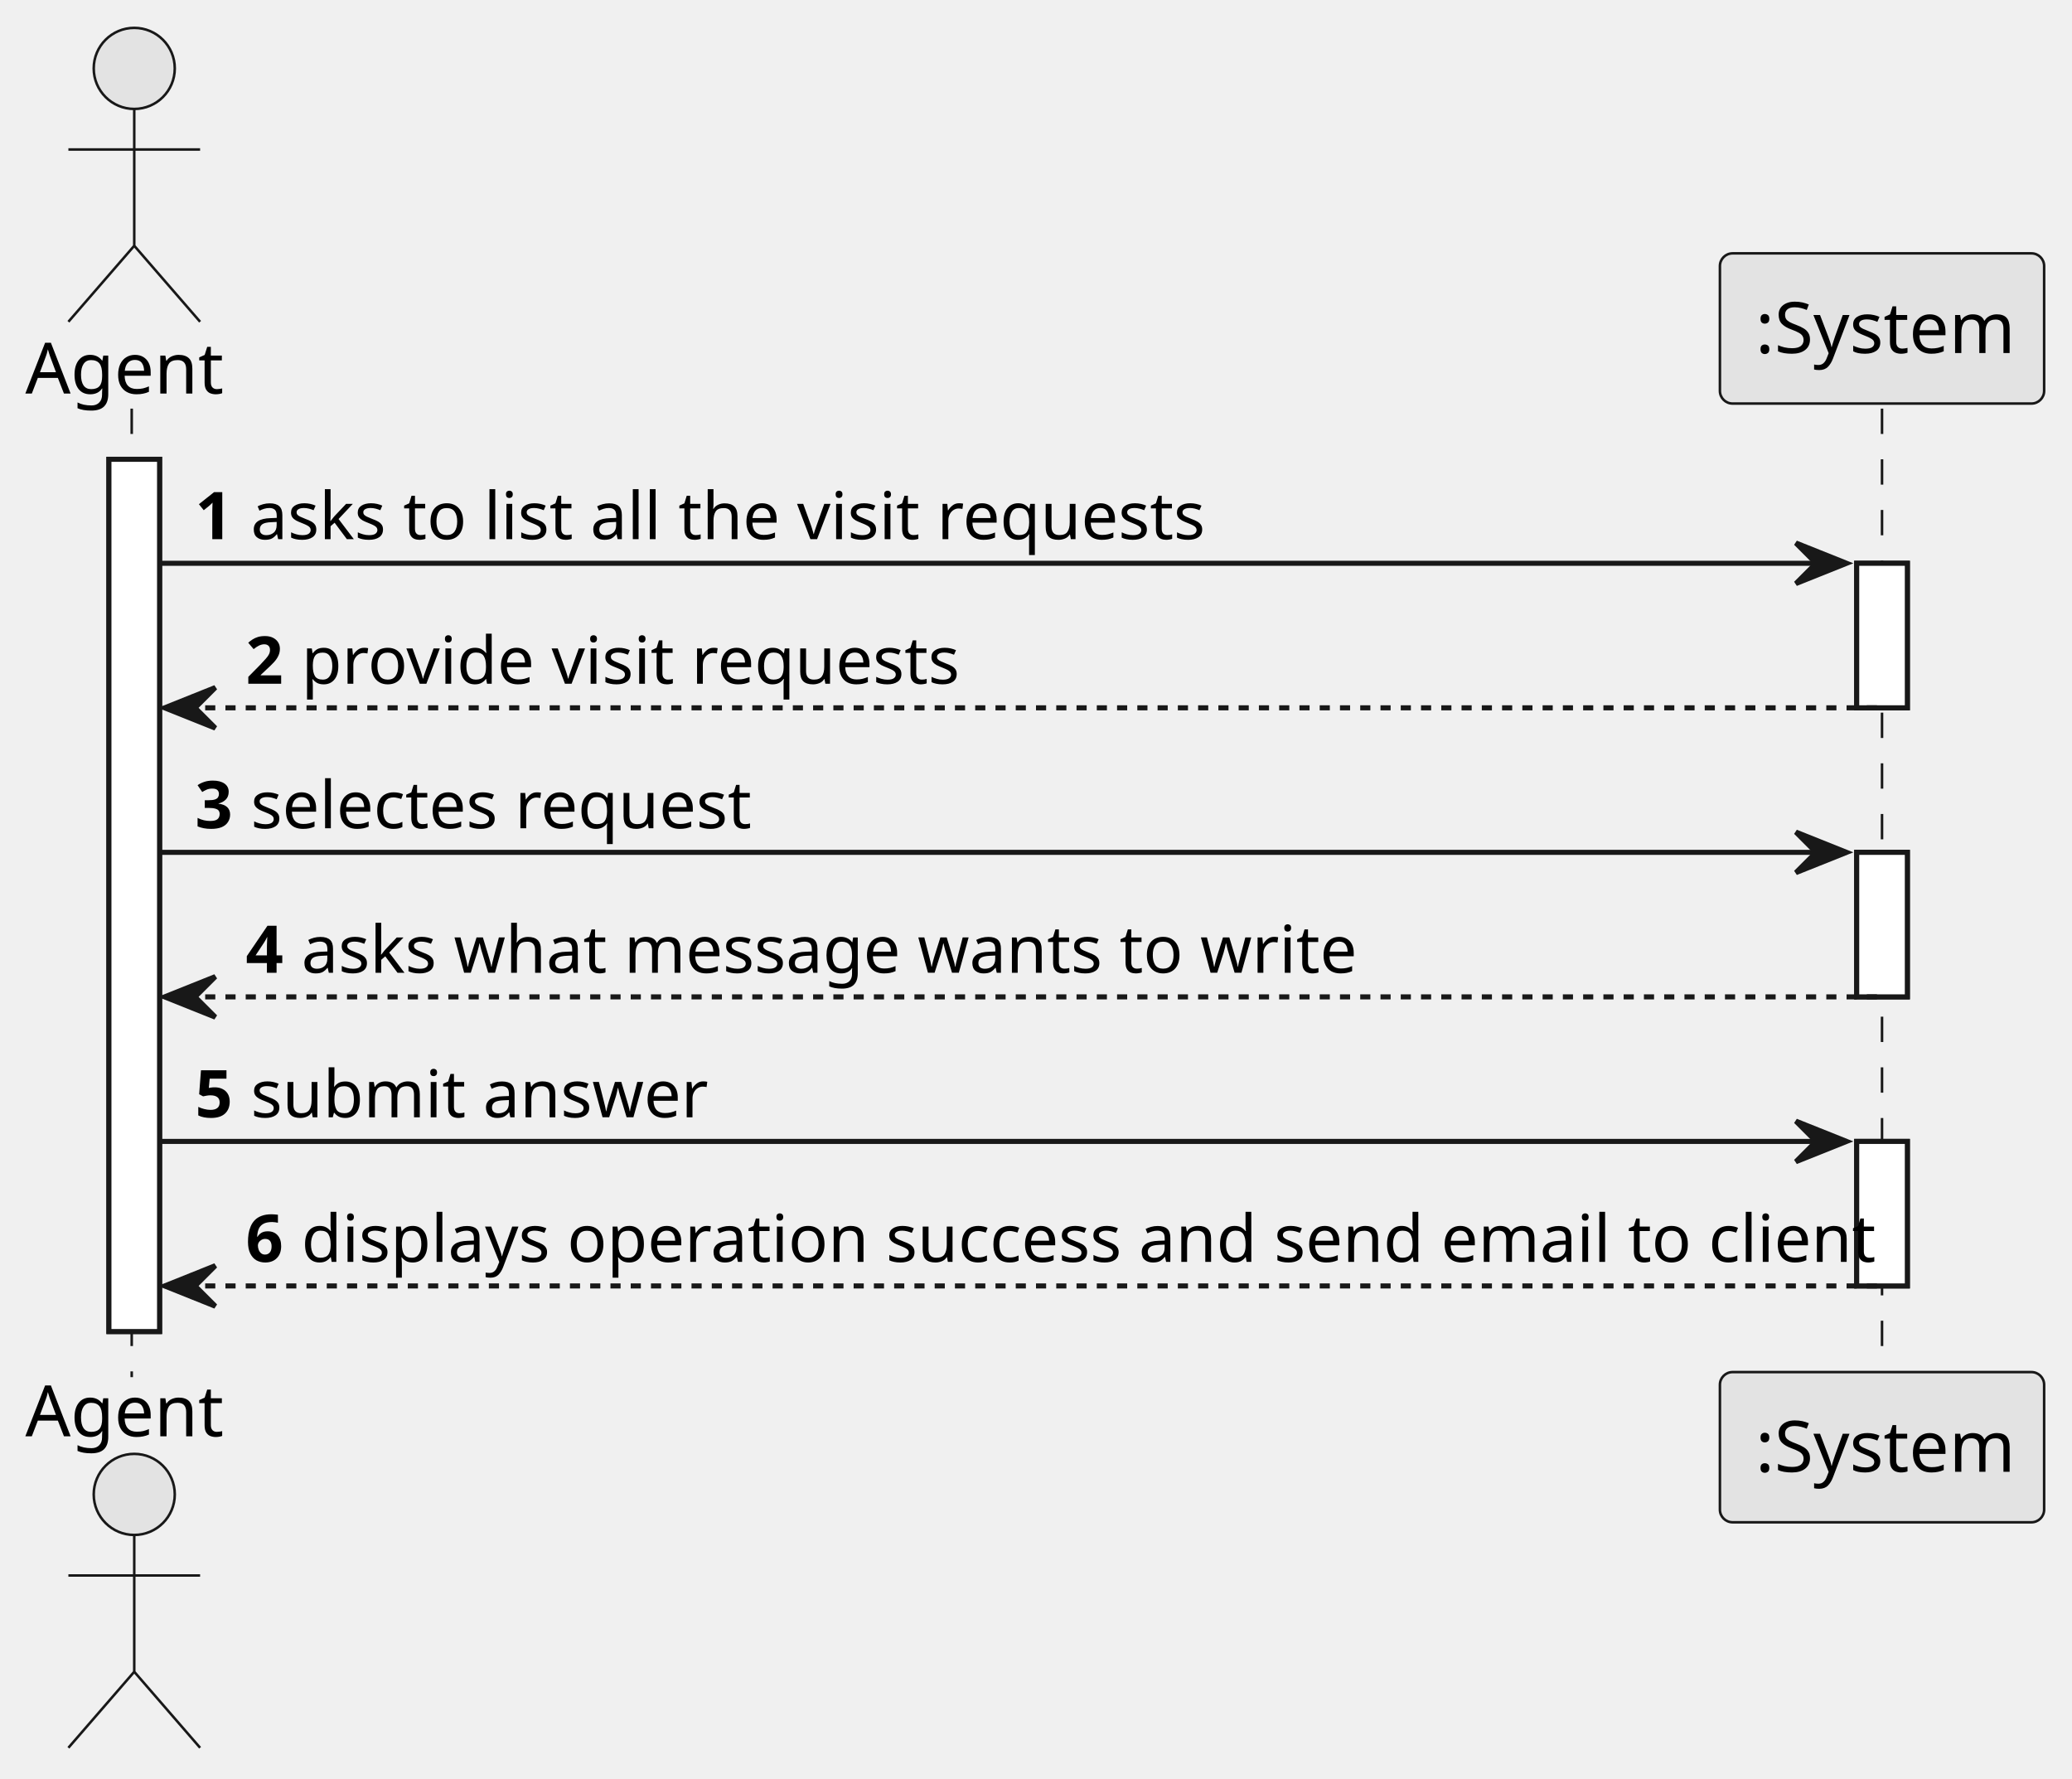
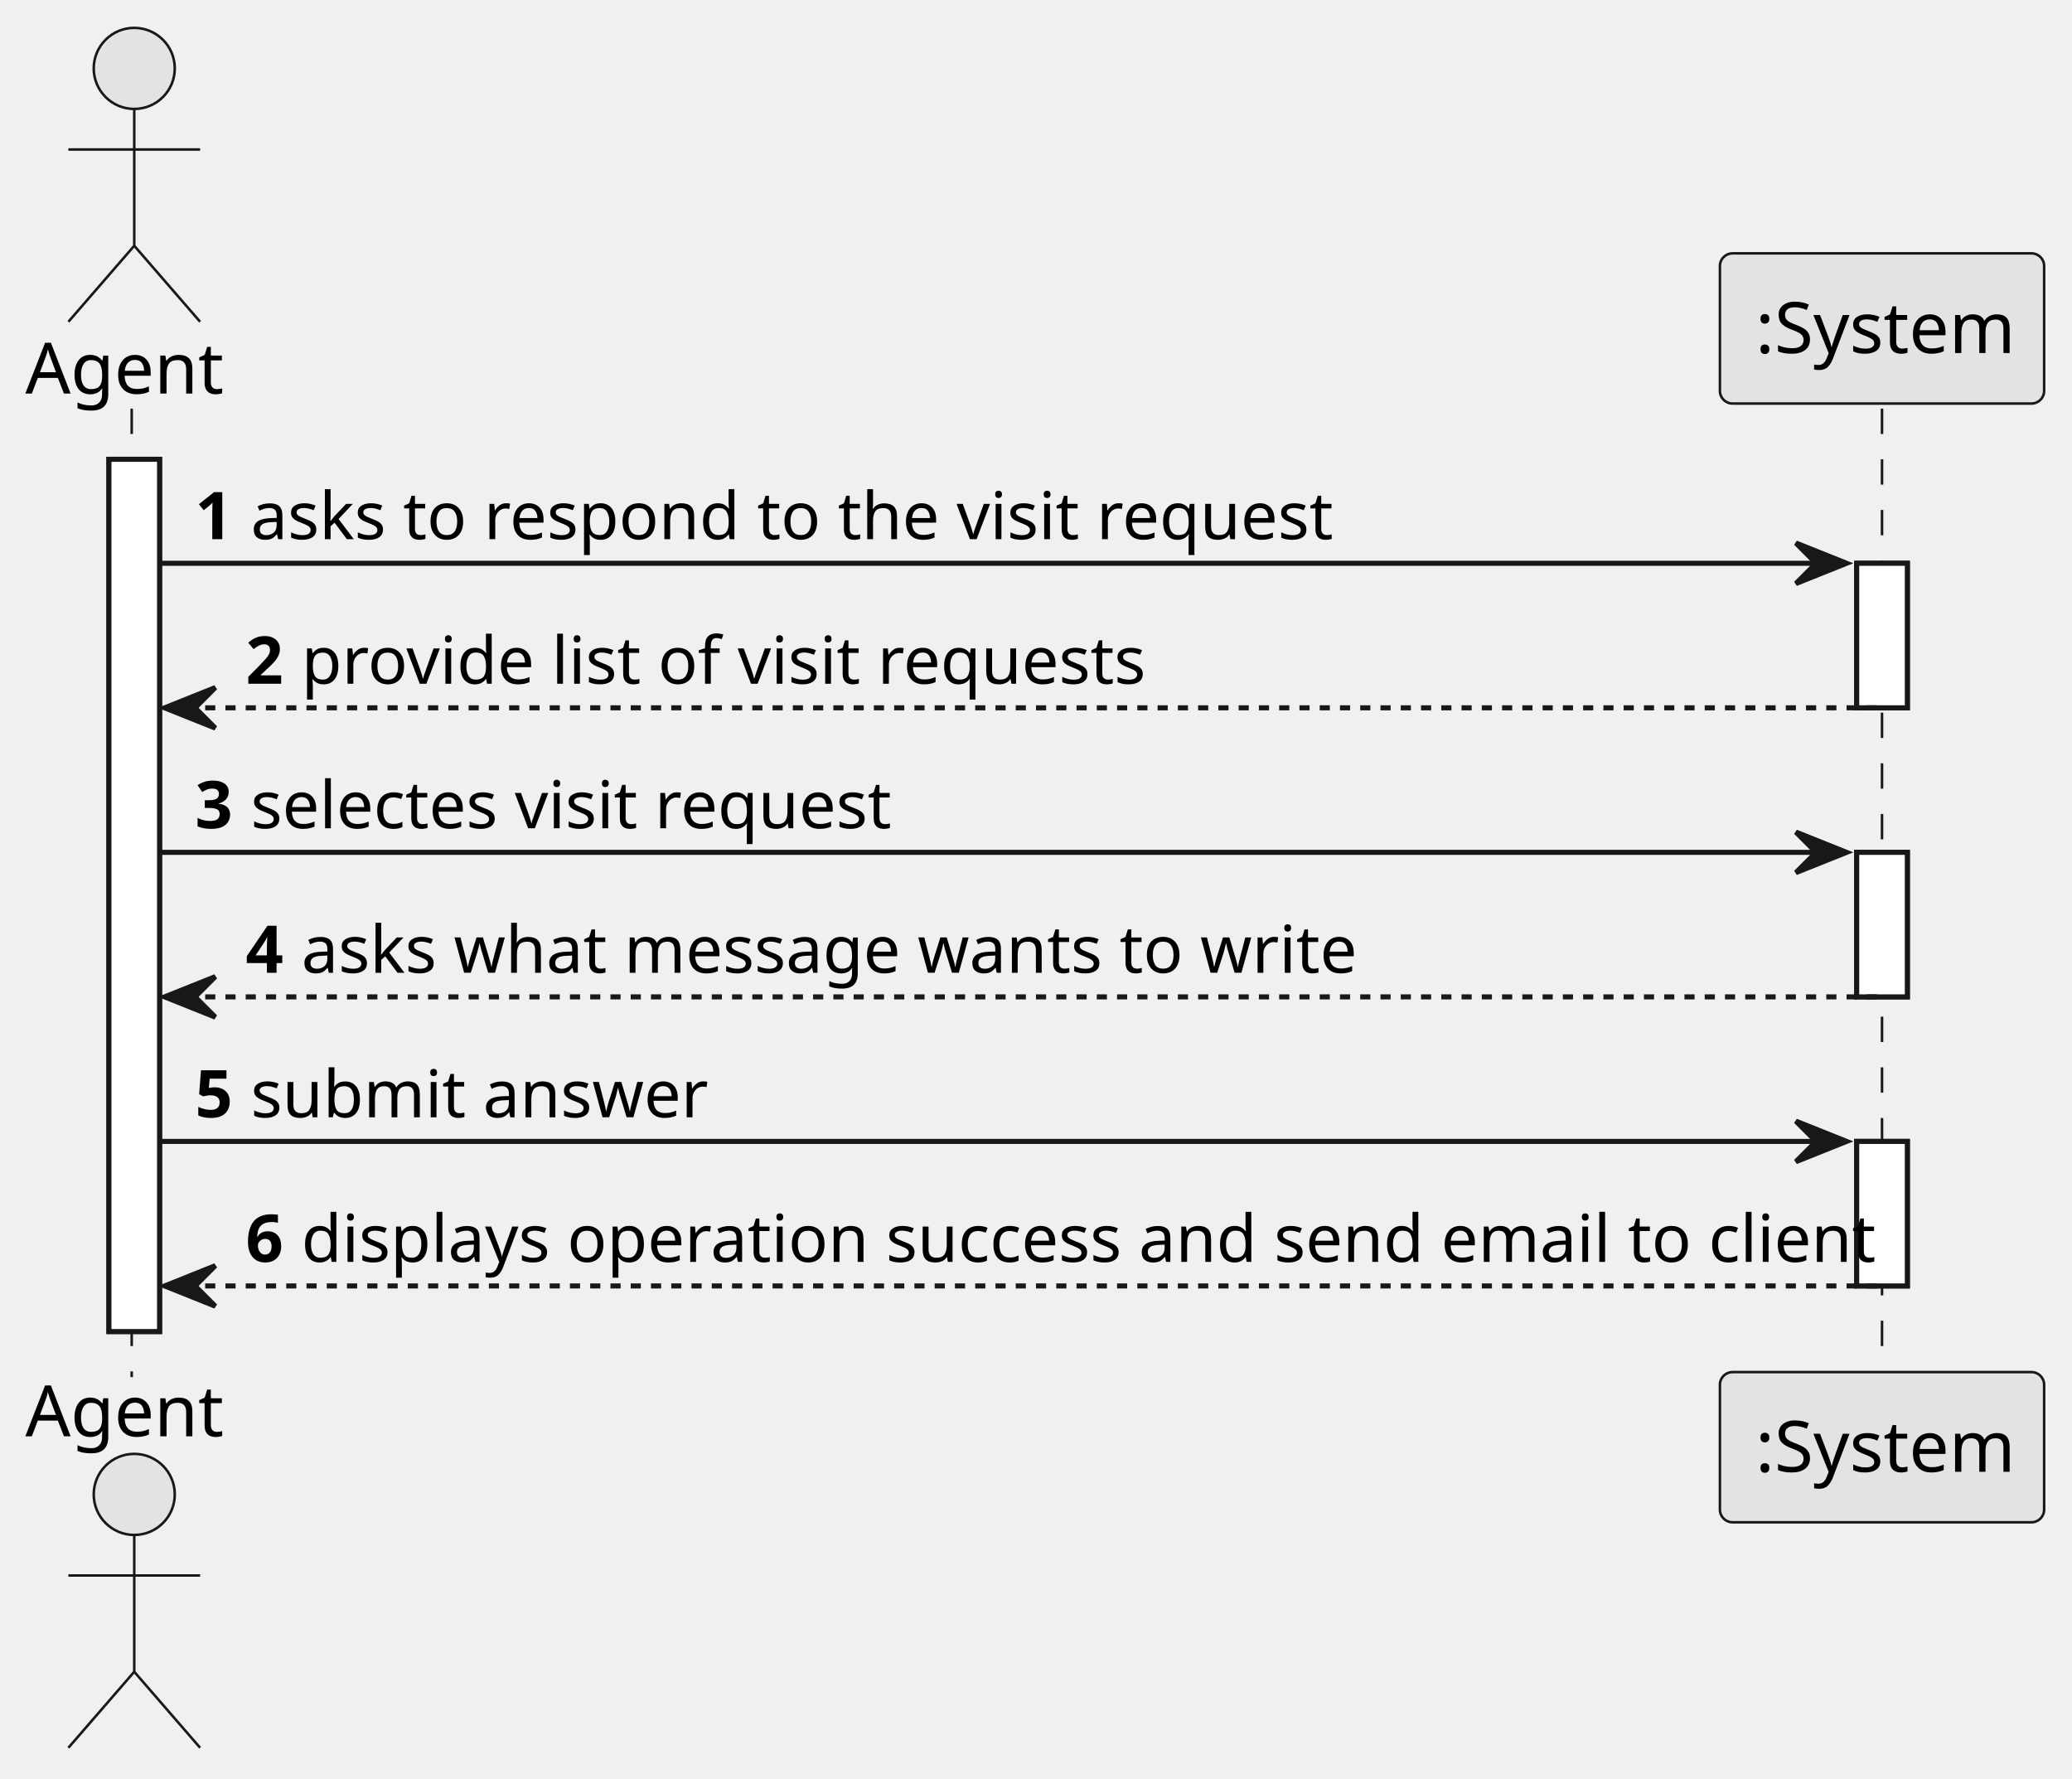
<svg xmlns="http://www.w3.org/2000/svg" contentStyleType="text/css" height="351px" preserveAspectRatio="none" style="width:409px;height:351px;background:#FFFFFF;" version="1.1" viewBox="0 0 409 351" width="409px" zoomAndPan="magnify">
  <defs />
  <g>
    <rect fill="#FFFFFF" height="172.141" style="stroke:#181818;stroke-width:1.0;" width="10" x="21.5" y="90.641" />
    <rect fill="#FFFFFF" height="28.523" style="stroke:#181818;stroke-width:1.0;" width="10" x="366.5" y="111.164" />
    <rect fill="#FFFFFF" height="28.523" style="stroke:#181818;stroke-width:1.0;" width="10" x="366.5" y="168.211" />
    <rect fill="#FFFFFF" height="28.523" style="stroke:#181818;stroke-width:1.0;" width="10" x="366.5" y="225.258" />
    <line style="stroke:#181818;stroke-width:0.5;stroke-dasharray:5.0,5.0;" x1="26" x2="26" y1="80.641" y2="271.781" />
    <line style="stroke:#181818;stroke-width:0.5;stroke-dasharray:5.0,5.0;" x1="371.5" x2="371.5" y1="80.641" y2="271.781" />
    <text fill="#000000" font-family="sans-serif" font-size="14" lengthAdjust="spacing" textLength="37" x="5" y="77.674">Agent</text>
    <ellipse cx="26.5" cy="13.5" fill="#E3E3E3" rx="8" ry="8" style="stroke:#181818;stroke-width:0.5;" />
    <path d="M26.5,21.5 L26.5,48.5 M13.5,29.5 L39.5,29.5 M26.5,48.5 L13.5,63.5 M26.5,48.5 L39.5,63.5 " fill="none" style="stroke:#181818;stroke-width:0.5;" />
    <text fill="#000000" font-family="sans-serif" font-size="14" lengthAdjust="spacing" textLength="37" x="5" y="283.455">Agent</text>
    <ellipse cx="26.5" cy="294.922" fill="#E3E3E3" rx="8" ry="8" style="stroke:#181818;stroke-width:0.5;" />
    <path d="M26.5,302.922 L26.5,329.922 M13.5,310.922 L39.5,310.922 M26.5,329.922 L13.5,344.922 M26.5,329.922 L39.5,344.922 " fill="none" style="stroke:#181818;stroke-width:0.5;" />
    <rect fill="#E3E3E3" height="29.641" rx="2.5" ry="2.5" style="stroke:#181818;stroke-width:0.5;" width="64" x="339.5" y="50" />
    <text fill="#000000" font-family="sans-serif" font-size="14" lengthAdjust="spacing" textLength="50" x="346.5" y="69.674">:System</text>
    <rect fill="#E3E3E3" height="29.641" rx="2.5" ry="2.5" style="stroke:#181818;stroke-width:0.5;" width="64" x="339.5" y="270.781" />
    <text fill="#000000" font-family="sans-serif" font-size="14" lengthAdjust="spacing" textLength="50" x="346.5" y="290.455">:System</text>
    <rect fill="#FFFFFF" height="172.141" style="stroke:#181818;stroke-width:1.0;" width="10" x="21.5" y="90.641" />
    <rect fill="#FFFFFF" height="28.523" style="stroke:#181818;stroke-width:1.0;" width="10" x="366.5" y="111.164" />
    <rect fill="#FFFFFF" height="28.523" style="stroke:#181818;stroke-width:1.0;" width="10" x="366.5" y="168.211" />
    <rect fill="#FFFFFF" height="28.523" style="stroke:#181818;stroke-width:1.0;" width="10" x="366.5" y="225.258" />
    <polygon fill="#181818" points="354.5,107.164,364.5,111.164,354.5,115.164,358.5,111.164" style="stroke:#181818;stroke-width:1.0;" />
    <line style="stroke:#181818;stroke-width:1.0;" x1="31.5" x2="360.5" y1="111.164" y2="111.164" />
    <text fill="#000000" font-family="sans-serif" font-size="13" font-weight="bold" lengthAdjust="spacing" textLength="7" x="38.5" y="106.409">1</text>
-     <text fill="#000000" font-family="sans-serif" font-size="13" lengthAdjust="spacing" textLength="183" x="49.5" y="106.409">asks to list all the visit requests</text>
+     <text fill="#000000" font-family="sans-serif" font-size="13" lengthAdjust="spacing" textLength="203" x="49.5" y="106.409">asks to respond to the visit request</text>
    <polygon fill="#181818" points="42.5,135.688,32.5,139.688,42.5,143.688,38.5,139.688" style="stroke:#181818;stroke-width:1.0;" />
    <line style="stroke:#181818;stroke-width:1.0;stroke-dasharray:2.0,2.0;" x1="36.5" x2="370.5" y1="139.688" y2="139.688" />
    <text fill="#000000" font-family="sans-serif" font-size="13" font-weight="bold" lengthAdjust="spacing" textLength="7" x="48.5" y="134.933">2</text>
-     <text fill="#000000" font-family="sans-serif" font-size="13" lengthAdjust="spacing" textLength="120" x="59.5" y="134.933">provide visit requests</text>
+     <text fill="#000000" font-family="sans-serif" font-size="13" lengthAdjust="spacing" textLength="155" x="59.5" y="134.933">provide list of visit requests</text>
    <polygon fill="#181818" points="354.5,164.211,364.5,168.211,354.5,172.211,358.5,168.211" style="stroke:#181818;stroke-width:1.0;" />
    <line style="stroke:#181818;stroke-width:1.0;" x1="31.5" x2="360.5" y1="168.211" y2="168.211" />
    <text fill="#000000" font-family="sans-serif" font-size="13" font-weight="bold" lengthAdjust="spacing" textLength="7" x="38.5" y="163.456">3</text>
-     <text fill="#000000" font-family="sans-serif" font-size="13" lengthAdjust="spacing" textLength="96" x="49.5" y="163.456">selectes request</text>
+     <text fill="#000000" font-family="sans-serif" font-size="13" lengthAdjust="spacing" textLength="122" x="49.5" y="163.456">selectes visit request</text>
    <polygon fill="#181818" points="42.5,192.734,32.5,196.734,42.5,200.734,38.5,196.734" style="stroke:#181818;stroke-width:1.0;" />
    <line style="stroke:#181818;stroke-width:1.0;stroke-dasharray:2.0,2.0;" x1="36.5" x2="370.5" y1="196.734" y2="196.734" />
    <text fill="#000000" font-family="sans-serif" font-size="13" font-weight="bold" lengthAdjust="spacing" textLength="7" x="48.5" y="191.98">4</text>
    <text fill="#000000" font-family="sans-serif" font-size="13" lengthAdjust="spacing" textLength="200" x="59.5" y="191.98">asks what message wants to write</text>
    <polygon fill="#181818" points="354.5,221.258,364.5,225.258,354.5,229.258,358.5,225.258" style="stroke:#181818;stroke-width:1.0;" />
    <line style="stroke:#181818;stroke-width:1.0;" x1="31.5" x2="360.5" y1="225.258" y2="225.258" />
    <text fill="#000000" font-family="sans-serif" font-size="13" font-weight="bold" lengthAdjust="spacing" textLength="7" x="38.5" y="220.503">5</text>
    <text fill="#000000" font-family="sans-serif" font-size="13" lengthAdjust="spacing" textLength="84" x="49.5" y="220.503">submit answer</text>
    <polygon fill="#181818" points="42.5,249.781,32.5,253.781,42.5,257.781,38.5,253.781" style="stroke:#181818;stroke-width:1.0;" />
    <line style="stroke:#181818;stroke-width:1.0;stroke-dasharray:2.0,2.0;" x1="36.5" x2="370.5" y1="253.781" y2="253.781" />
    <text fill="#000000" font-family="sans-serif" font-size="13" font-weight="bold" lengthAdjust="spacing" textLength="7" x="48.5" y="249.026">6</text>
    <text fill="#000000" font-family="sans-serif" font-size="13" lengthAdjust="spacing" textLength="300" x="59.5" y="249.026">displays operation success and send email to client</text>
  </g>
</svg>
